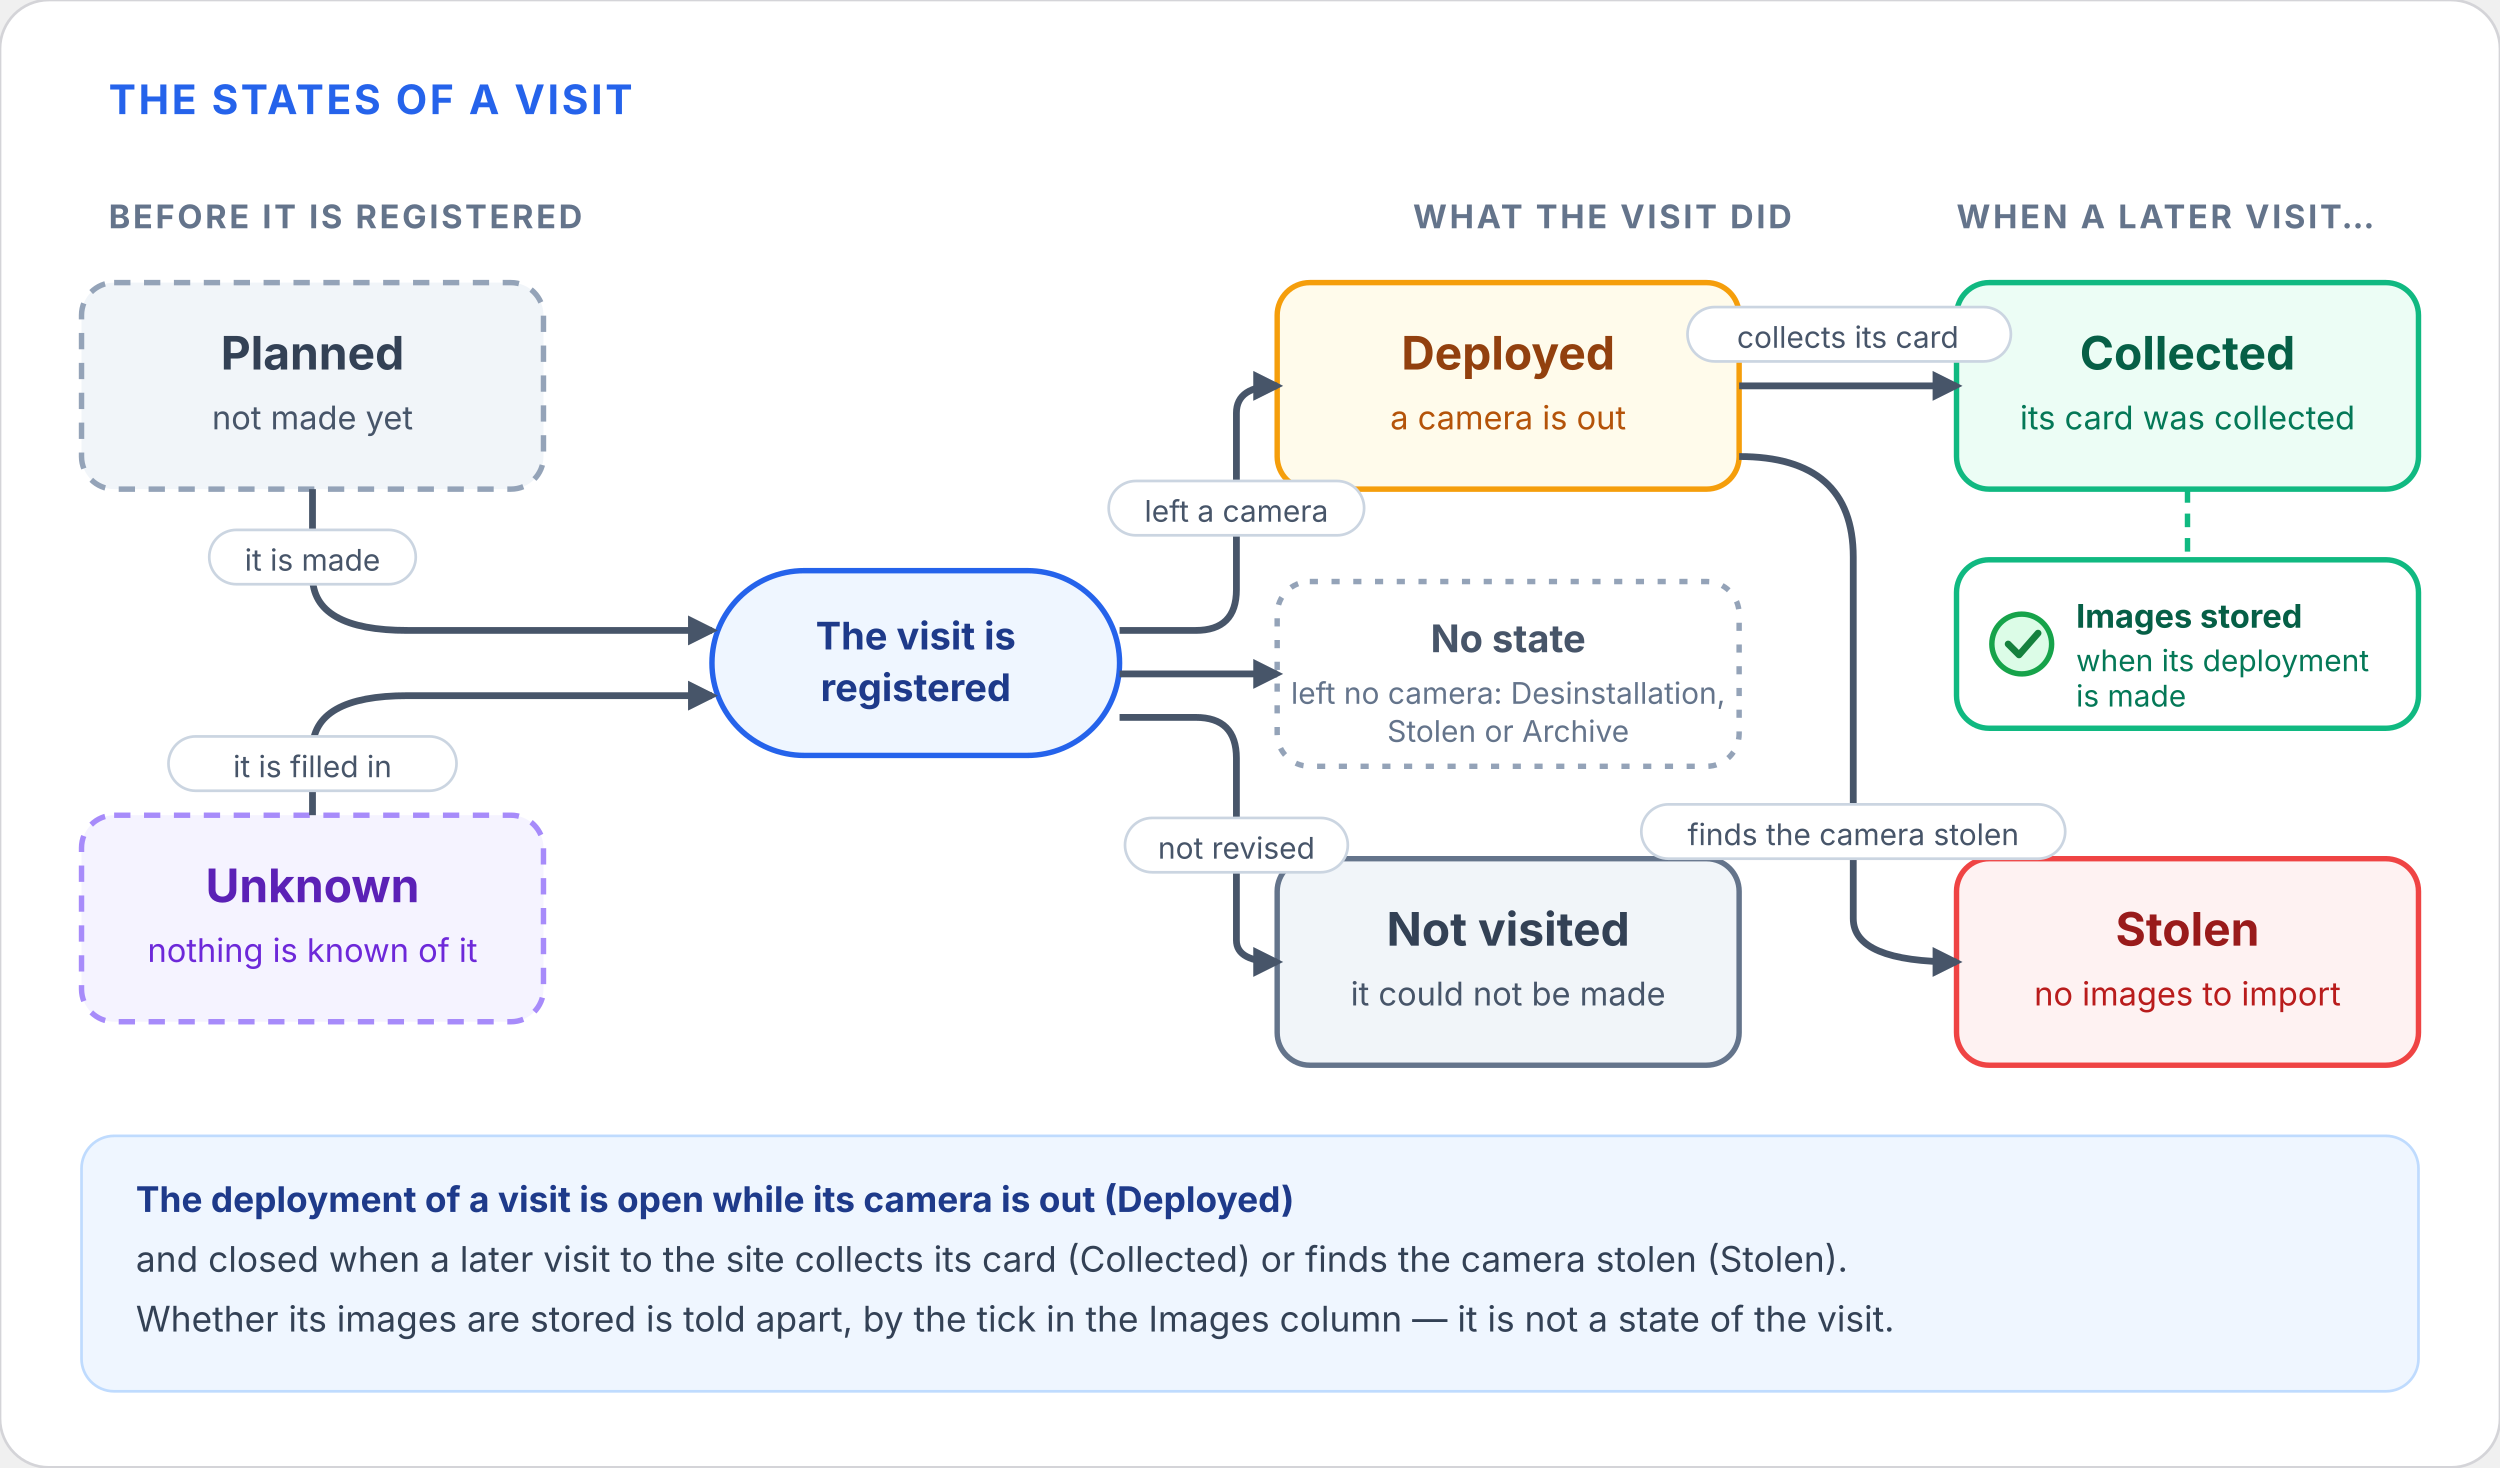
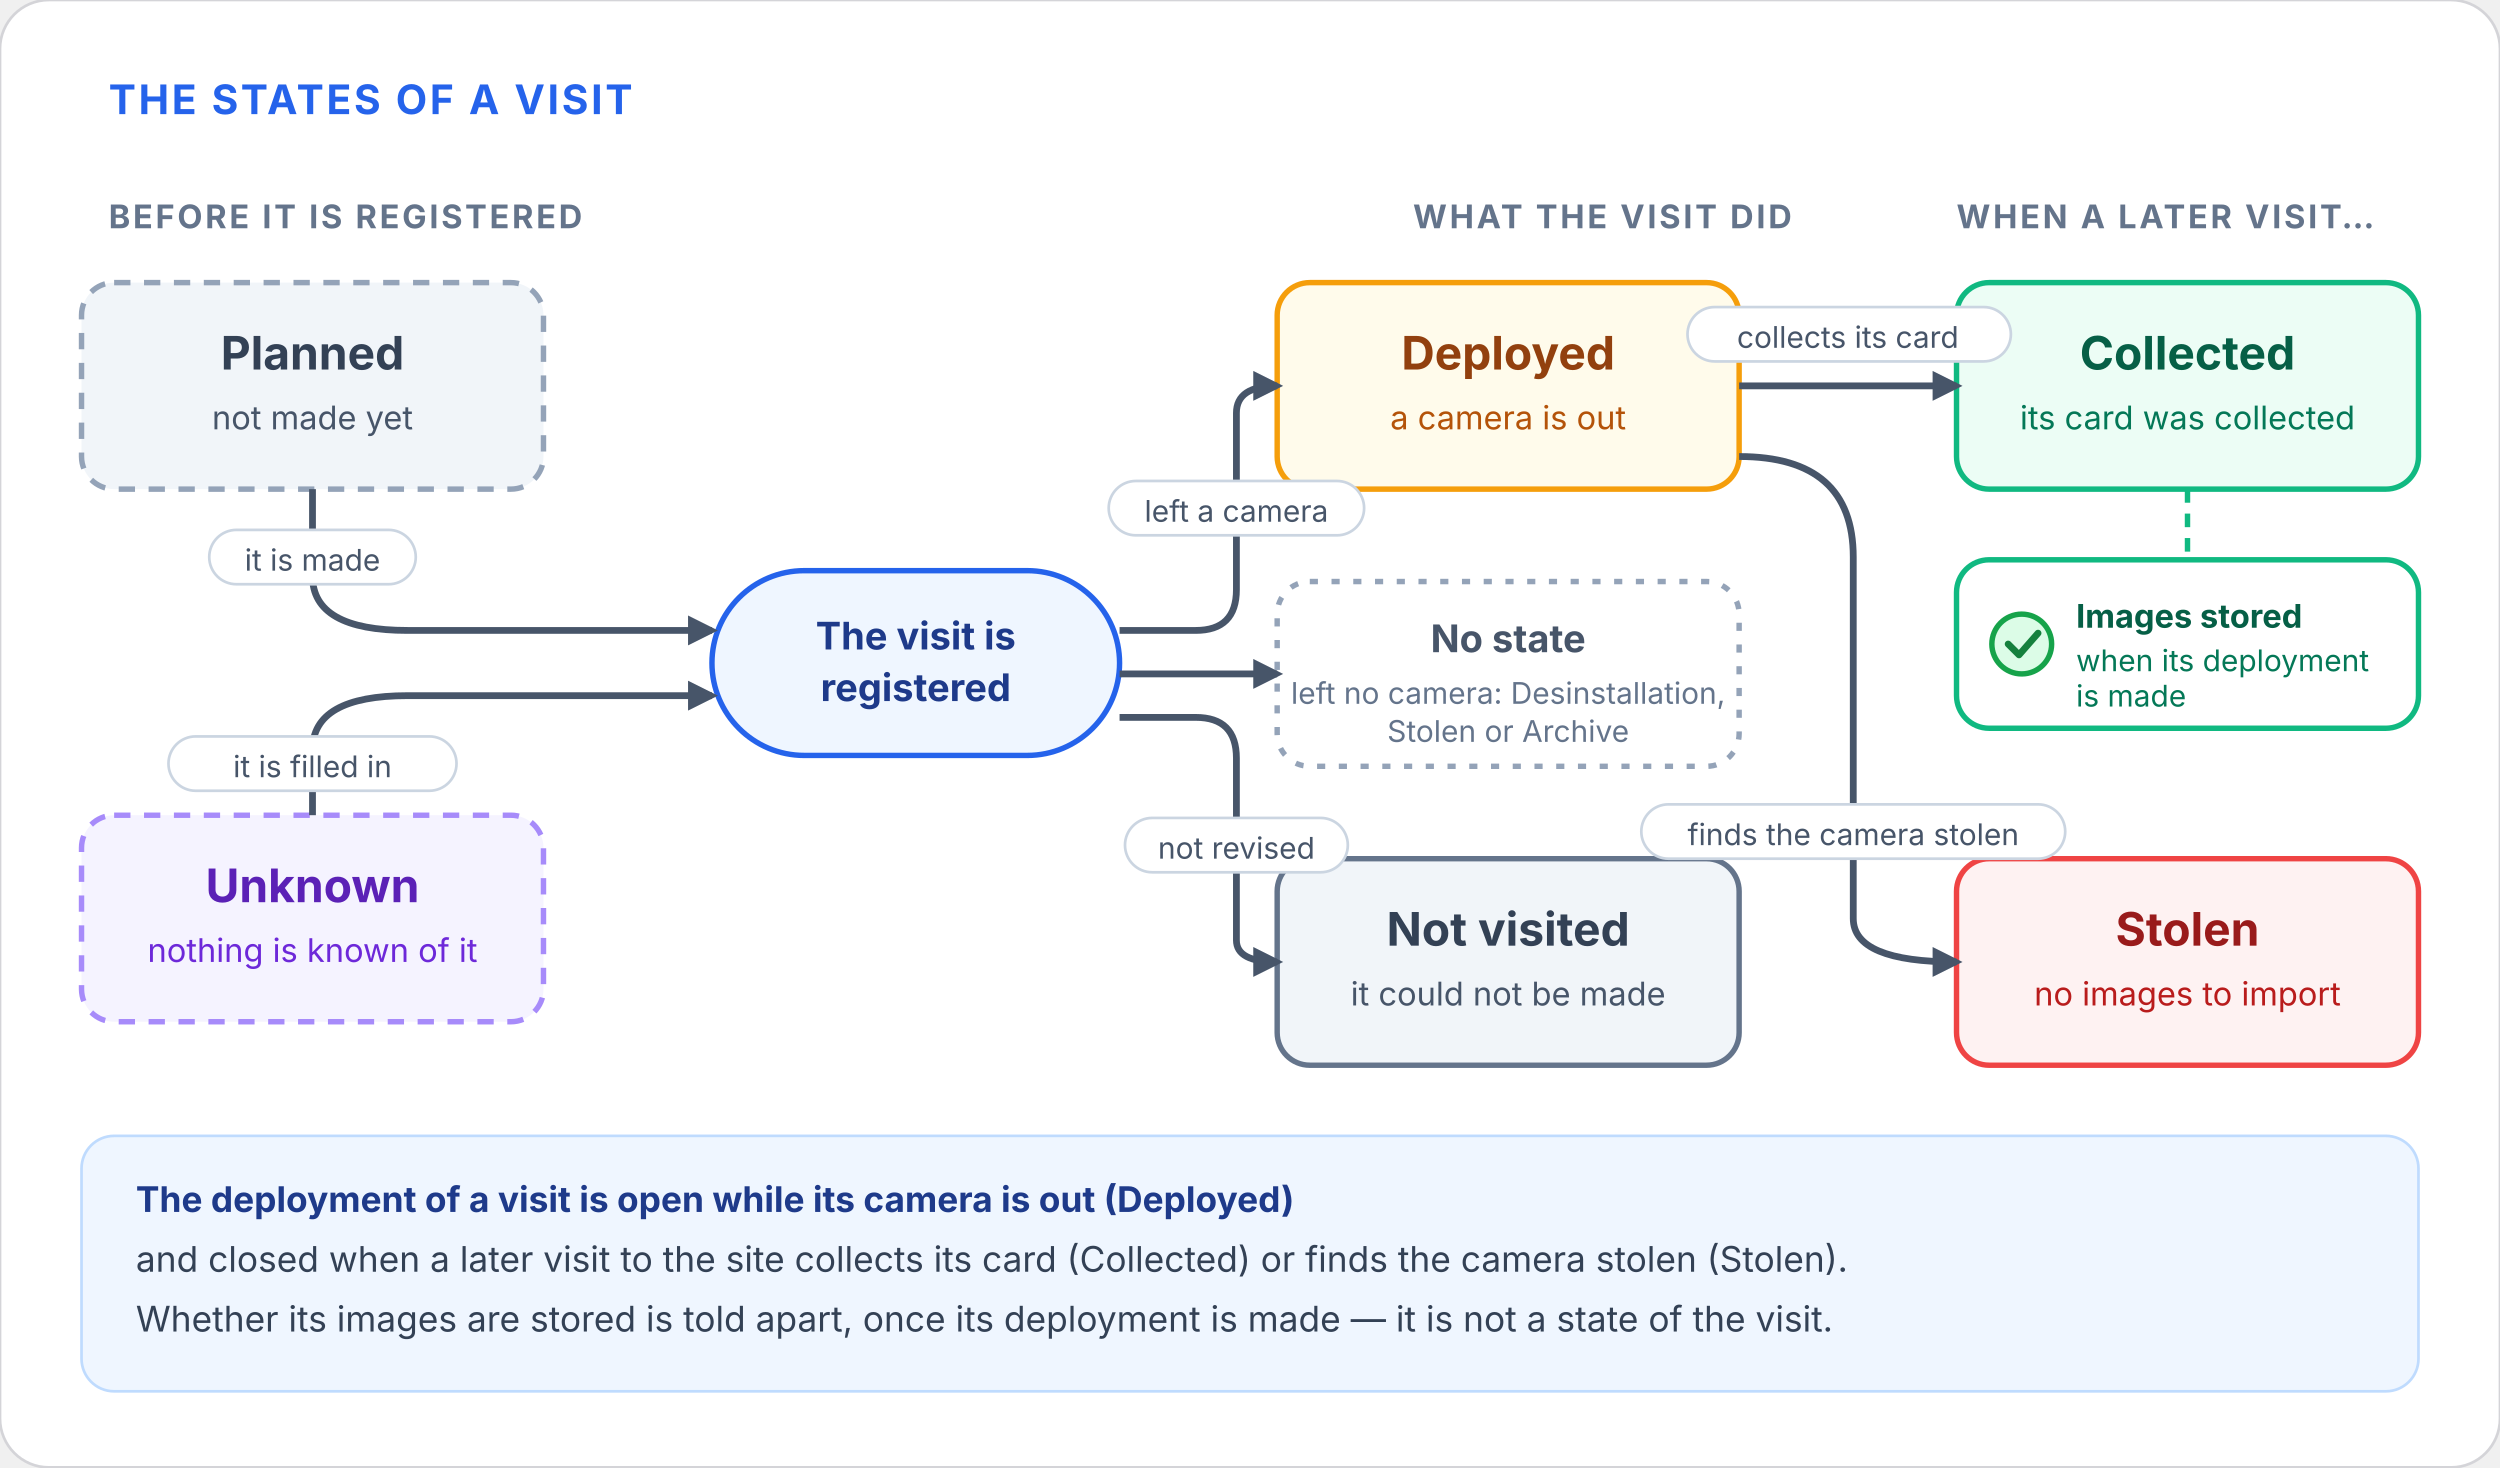
<svg xmlns="http://www.w3.org/2000/svg" viewBox="0 0 920 540" width="920" height="540" role="img" aria-labelledby="t d" font-family="Inter, 'Segoe UI', Roboto, Helvetica, Arial, sans-serif">
  <defs>
    <marker id="a" viewBox="0 0 10 10" refX="8" refY="5" markerUnits="userSpaceOnUse" markerWidth="11" markerHeight="11" orient="auto">
      <path d="M0 0 L10 5 L0 10 z" fill="#475569" />
    </marker>
  </defs>
  <rect x="0" y="0" width="920" height="540" rx="18" fill="#ffffff" stroke="#d4d4d8" />
  <text x="40" y="42" font-size="15" font-weight="700" fill="#2563eb" letter-spacing="1">THE STATES OF A VISIT</text>
  <text x="40" y="84" font-size="12" font-weight="700" fill="#64748b" letter-spacing="1">BEFORE IT IS REGISTERED</text>
  <text x="520" y="84" font-size="12" font-weight="700" fill="#64748b" letter-spacing="1">WHAT THE VISIT DID</text>
  <text x="720" y="84" font-size="12" font-weight="700" fill="#64748b" letter-spacing="1">WHEN A LATER VISIT…</text>
  <rect x="30" y="104" width="170" height="76" rx="12" fill="#f1f5f9" stroke="#94a3b8" stroke-width="2" stroke-dasharray="6 5" />
  <text x="115" y="136" font-size="17" font-weight="700" fill="#334155" text-anchor="middle">Planned</text>
  <text x="115" y="158" font-size="12" fill="#475569" text-anchor="middle">not made yet</text>
  <rect x="30" y="300" width="170" height="76" rx="12" fill="#f5f3ff" stroke="#a78bfa" stroke-width="2" stroke-dasharray="6 5" />
  <text x="115" y="332" font-size="17" font-weight="700" fill="#5b21b6" text-anchor="middle">Unknown</text>
  <text x="115" y="354" font-size="12" fill="#6d28d9" text-anchor="middle">nothing is known of it</text>
  <rect x="262" y="210" width="150" height="68" rx="34" fill="#eff6ff" stroke="#2563eb" stroke-width="2" />
  <text x="337" y="239" font-size="14" font-weight="700" fill="#1e3a8a" text-anchor="middle">The visit is</text>
  <text x="337" y="258" font-size="14" font-weight="700" fill="#1e3a8a" text-anchor="middle">registered</text>
  <path d="M115 180 V212 Q115 232 150 232 H262" fill="none" stroke="#475569" stroke-width="2.500" marker-end="url(#a)" />
  <path d="M115 300 V276 Q115 256 150 256 H262" fill="none" stroke="#475569" stroke-width="2.500" marker-end="url(#a)" />
  <rect x="77" y="195" width="76" height="20" rx="10" fill="#ffffff" stroke="#cbd5e1" />
  <text x="115" y="210" font-size="11" fill="#475569" text-anchor="middle">it is made</text>
  <rect x="62" y="271" width="106" height="20" rx="10" fill="#ffffff" stroke="#cbd5e1" />
  <text x="115" y="286" font-size="11" fill="#475569" text-anchor="middle">it is filled in</text>
  <rect x="470" y="104" width="170" height="76" rx="12" fill="#fffbeb" stroke="#f59e0b" stroke-width="2" />
  <text x="555" y="136" font-size="17" font-weight="700" fill="#92400e" text-anchor="middle">Deployed</text>
  <text x="555" y="158" font-size="12" fill="#b45309" text-anchor="middle">a camera is out</text>
  <path d="M412 232 H440 Q455 232 455 217 V152 Q455 142 470 142" fill="none" stroke="#475569" stroke-width="2.500" marker-end="url(#a)" />
  <rect x="408" y="177" width="94" height="20" rx="10" fill="#ffffff" stroke="#cbd5e1" />
  <text x="455" y="192" font-size="11" fill="#475569" text-anchor="middle">left a camera</text>
  <rect x="470" y="214" width="170" height="68" rx="12" fill="#ffffff" stroke="#94a3b8" stroke-width="2" stroke-dasharray="3 5" />
  <text x="555" y="240" font-size="14" font-weight="700" fill="#475569" text-anchor="middle">No state</text>
  <text x="555" y="259" font-size="11" fill="#64748b" text-anchor="middle">left no camera: Desinstallation,</text>
  <text x="555" y="273" font-size="11" fill="#64748b" text-anchor="middle">Stolen or Archive</text>
  <path d="M412 248 H470" fill="none" stroke="#475569" stroke-width="2.500" marker-end="url(#a)" />
  <rect x="470" y="316" width="170" height="76" rx="12" fill="#f1f5f9" stroke="#64748b" stroke-width="2" />
  <text x="555" y="348" font-size="17" font-weight="700" fill="#334155" text-anchor="middle">Not visited</text>
  <text x="555" y="370" font-size="12" fill="#475569" text-anchor="middle">it could not be made</text>
  <path d="M412 264 H440 Q455 264 455 279 V346 Q455 354 470 354" fill="none" stroke="#475569" stroke-width="2.500" marker-end="url(#a)" />
  <rect x="414" y="301" width="82" height="20" rx="10" fill="#ffffff" stroke="#cbd5e1" />
  <text x="455" y="316" font-size="11" fill="#475569" text-anchor="middle">not revised</text>
  <rect x="720" y="104" width="170" height="76" rx="12" fill="#ecfdf5" stroke="#10b981" stroke-width="2" />
  <text x="805" y="136" font-size="17" font-weight="700" fill="#065f46" text-anchor="middle">Collected</text>
  <text x="805" y="158" font-size="12" fill="#047857" text-anchor="middle">its card was collected</text>
  <path d="M640 142 H720" fill="none" stroke="#475569" stroke-width="2.500" marker-end="url(#a)" />
  <rect x="621" y="113" width="119" height="20" rx="10" fill="#ffffff" stroke="#cbd5e1" />
  <text x="680" y="128" font-size="11" fill="#475569" text-anchor="middle">collects its card</text>
  <rect x="720" y="206" width="170" height="62" rx="12" fill="#ffffff" stroke="#10b981" stroke-width="2" />
  <circle cx="744" cy="237" r="11" fill="#dcfce7" stroke="#16a34a" stroke-width="2" />
  <path d="M739 237 l4 4 l7 -8" fill="none" stroke="#15803d" stroke-width="2.500" stroke-linecap="round" stroke-linejoin="round" />
  <text x="764" y="231" font-size="12" font-weight="700" fill="#065f46">Images stored</text>
  <text x="764" y="247" font-size="11" fill="#047857">when its deployment</text>
  <text x="764" y="260" font-size="11" fill="#047857">is made</text>
  <path d="M805 180 V206" fill="none" stroke="#10b981" stroke-width="2" stroke-dasharray="5 4" />
  <rect x="720" y="316" width="170" height="76" rx="12" fill="#fef2f2" stroke="#ef4444" stroke-width="2" />
  <text x="805" y="348" font-size="17" font-weight="700" fill="#991b1b" text-anchor="middle">Stolen</text>
  <text x="805" y="370" font-size="12" fill="#b91c1c" text-anchor="middle">no images to import</text>
  <path d="M640 168 Q682 168 682 205 V338 Q682 354 720 354" fill="none" stroke="#475569" stroke-width="2.500" marker-end="url(#a)" />
  <rect x="604" y="296" width="156" height="20" rx="10" fill="#ffffff" stroke="#cbd5e1" />
  <text x="682" y="311" font-size="11" fill="#475569" text-anchor="middle">finds the camera stolen</text>
  <rect x="30" y="418" width="860" height="94" rx="12" fill="#eff6ff" stroke="#bfdbfe" />
  <g font-size="13" fill="#1e3a8a">
    <text x="50" y="446" font-weight="700">The deployment of a visit is open while its camera is out (Deployed)</text>
    <text x="50" y="468" fill="#334155">and closed when a later visit to the site collects its card (Collected) or finds the camera stolen (Stolen).</text>
-     <text x="50" y="490" fill="#334155">Whether its images are stored is told apart, by the tick in the Images column — it is not a state of the visit.</text>
+     <text x="50" y="490" fill="#334155">Whether its images are stored is told apart, once its deployment is made — it is not a state of the visit.</text>
  </g>
</svg>
